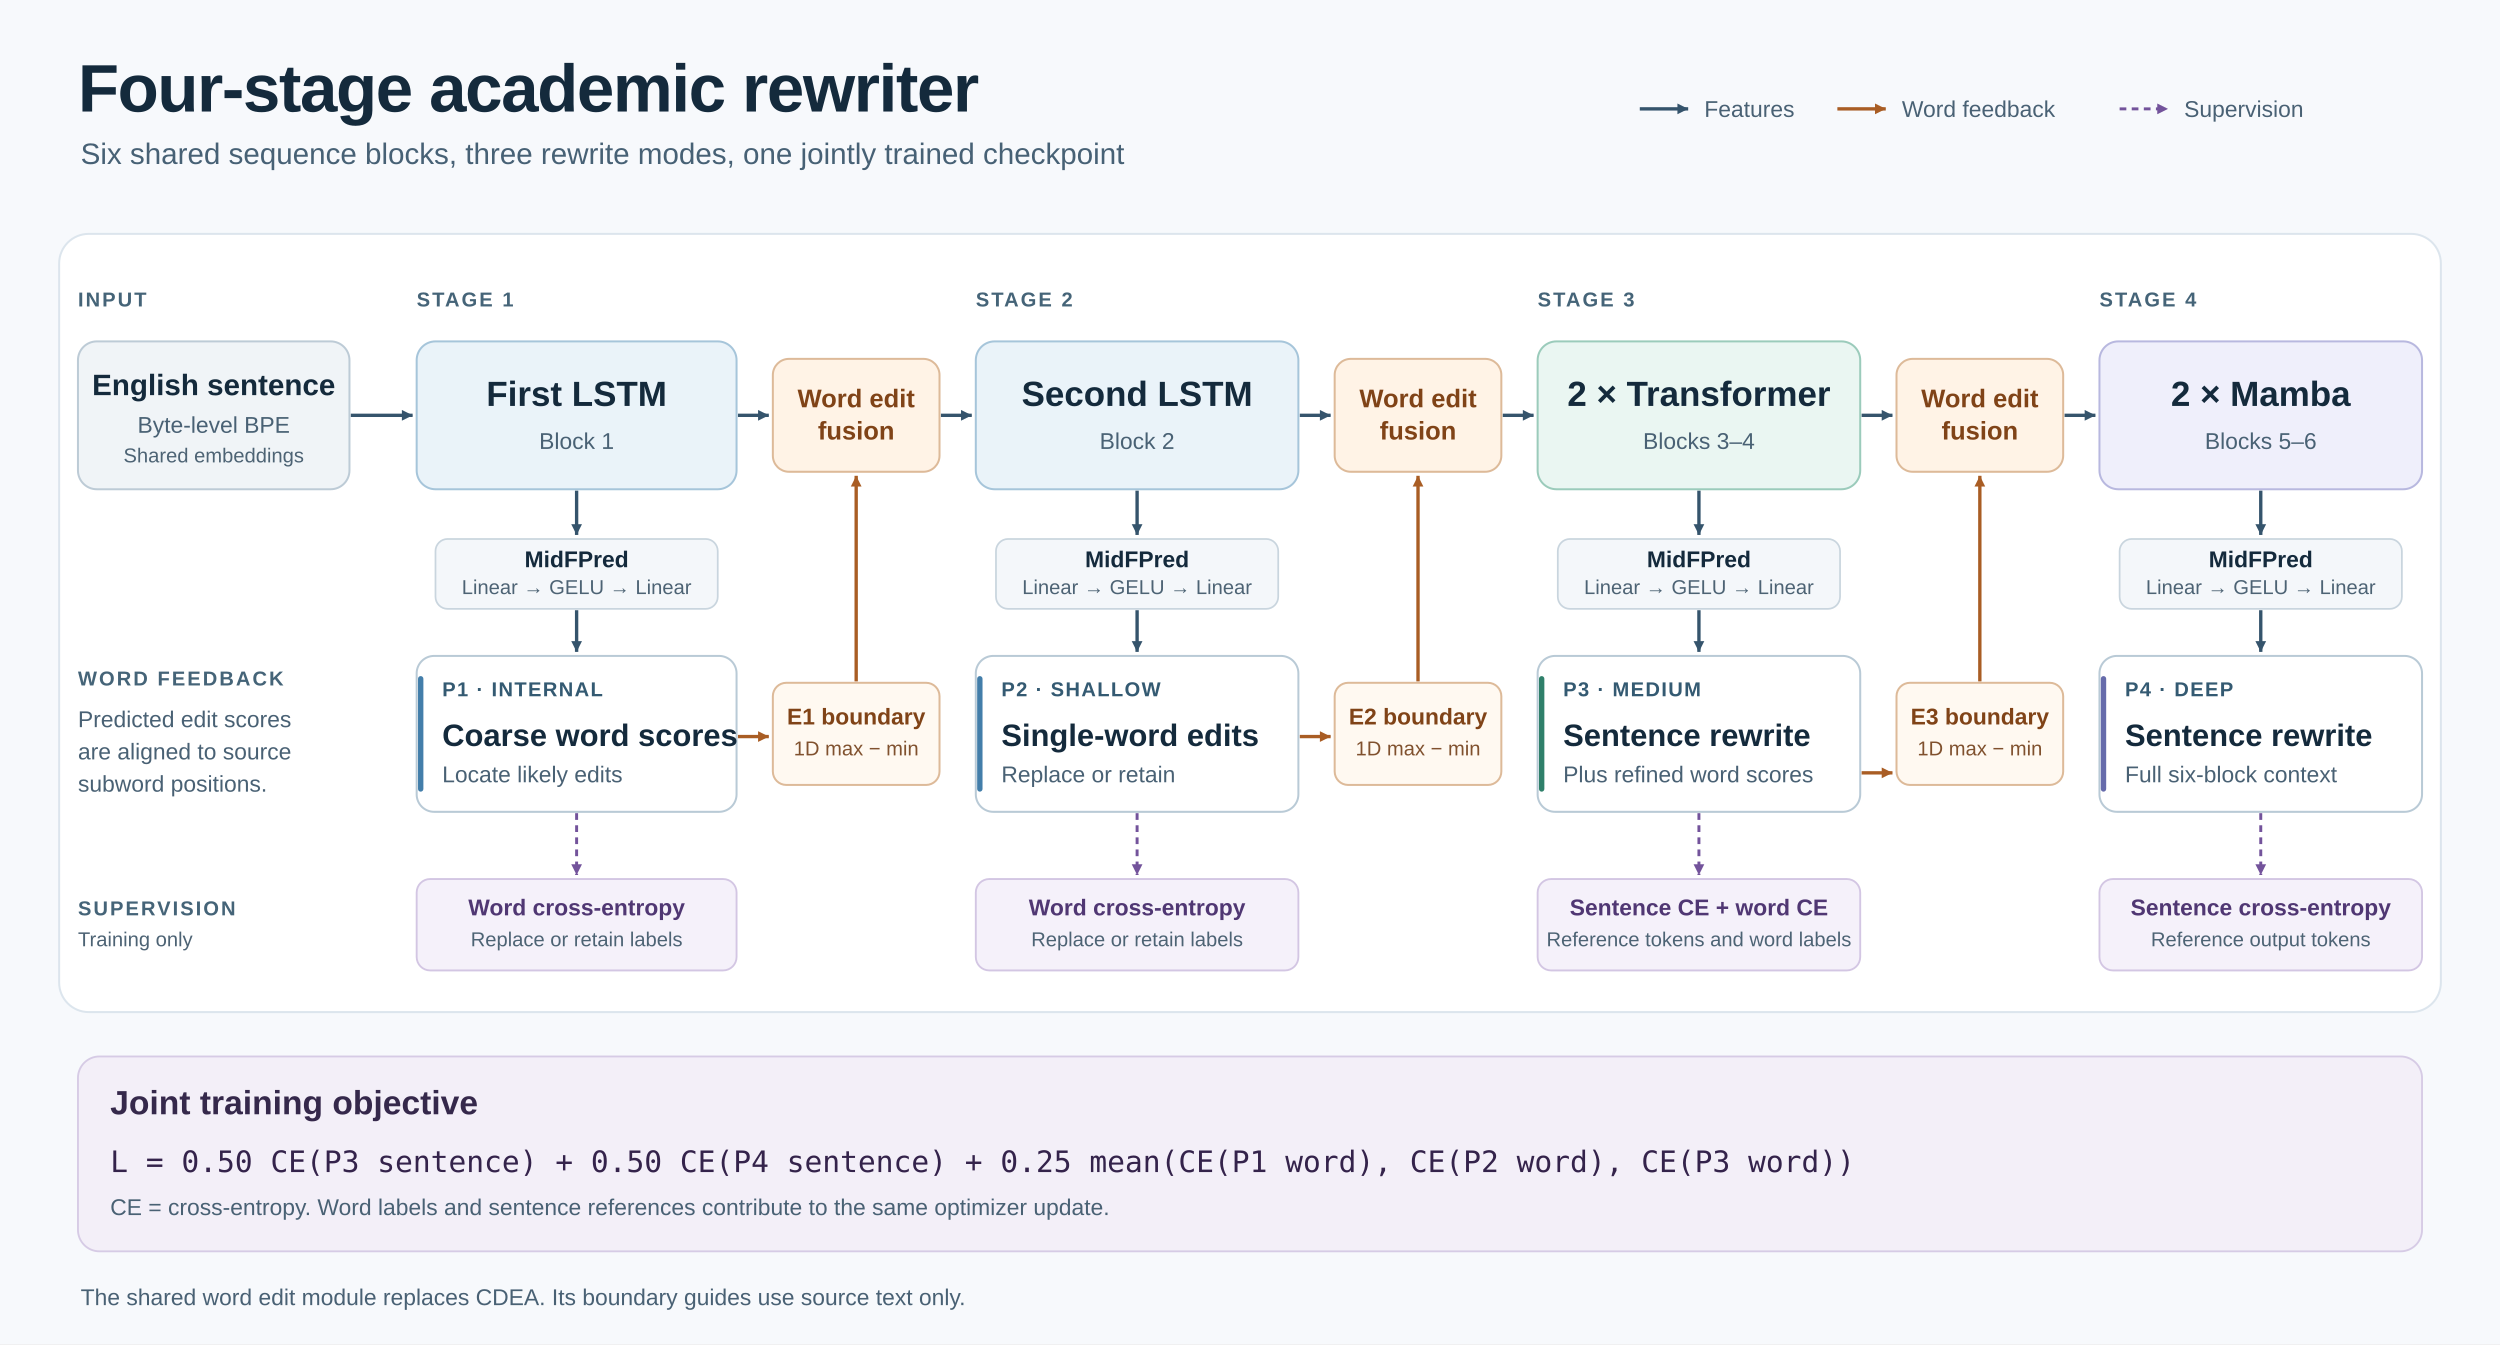
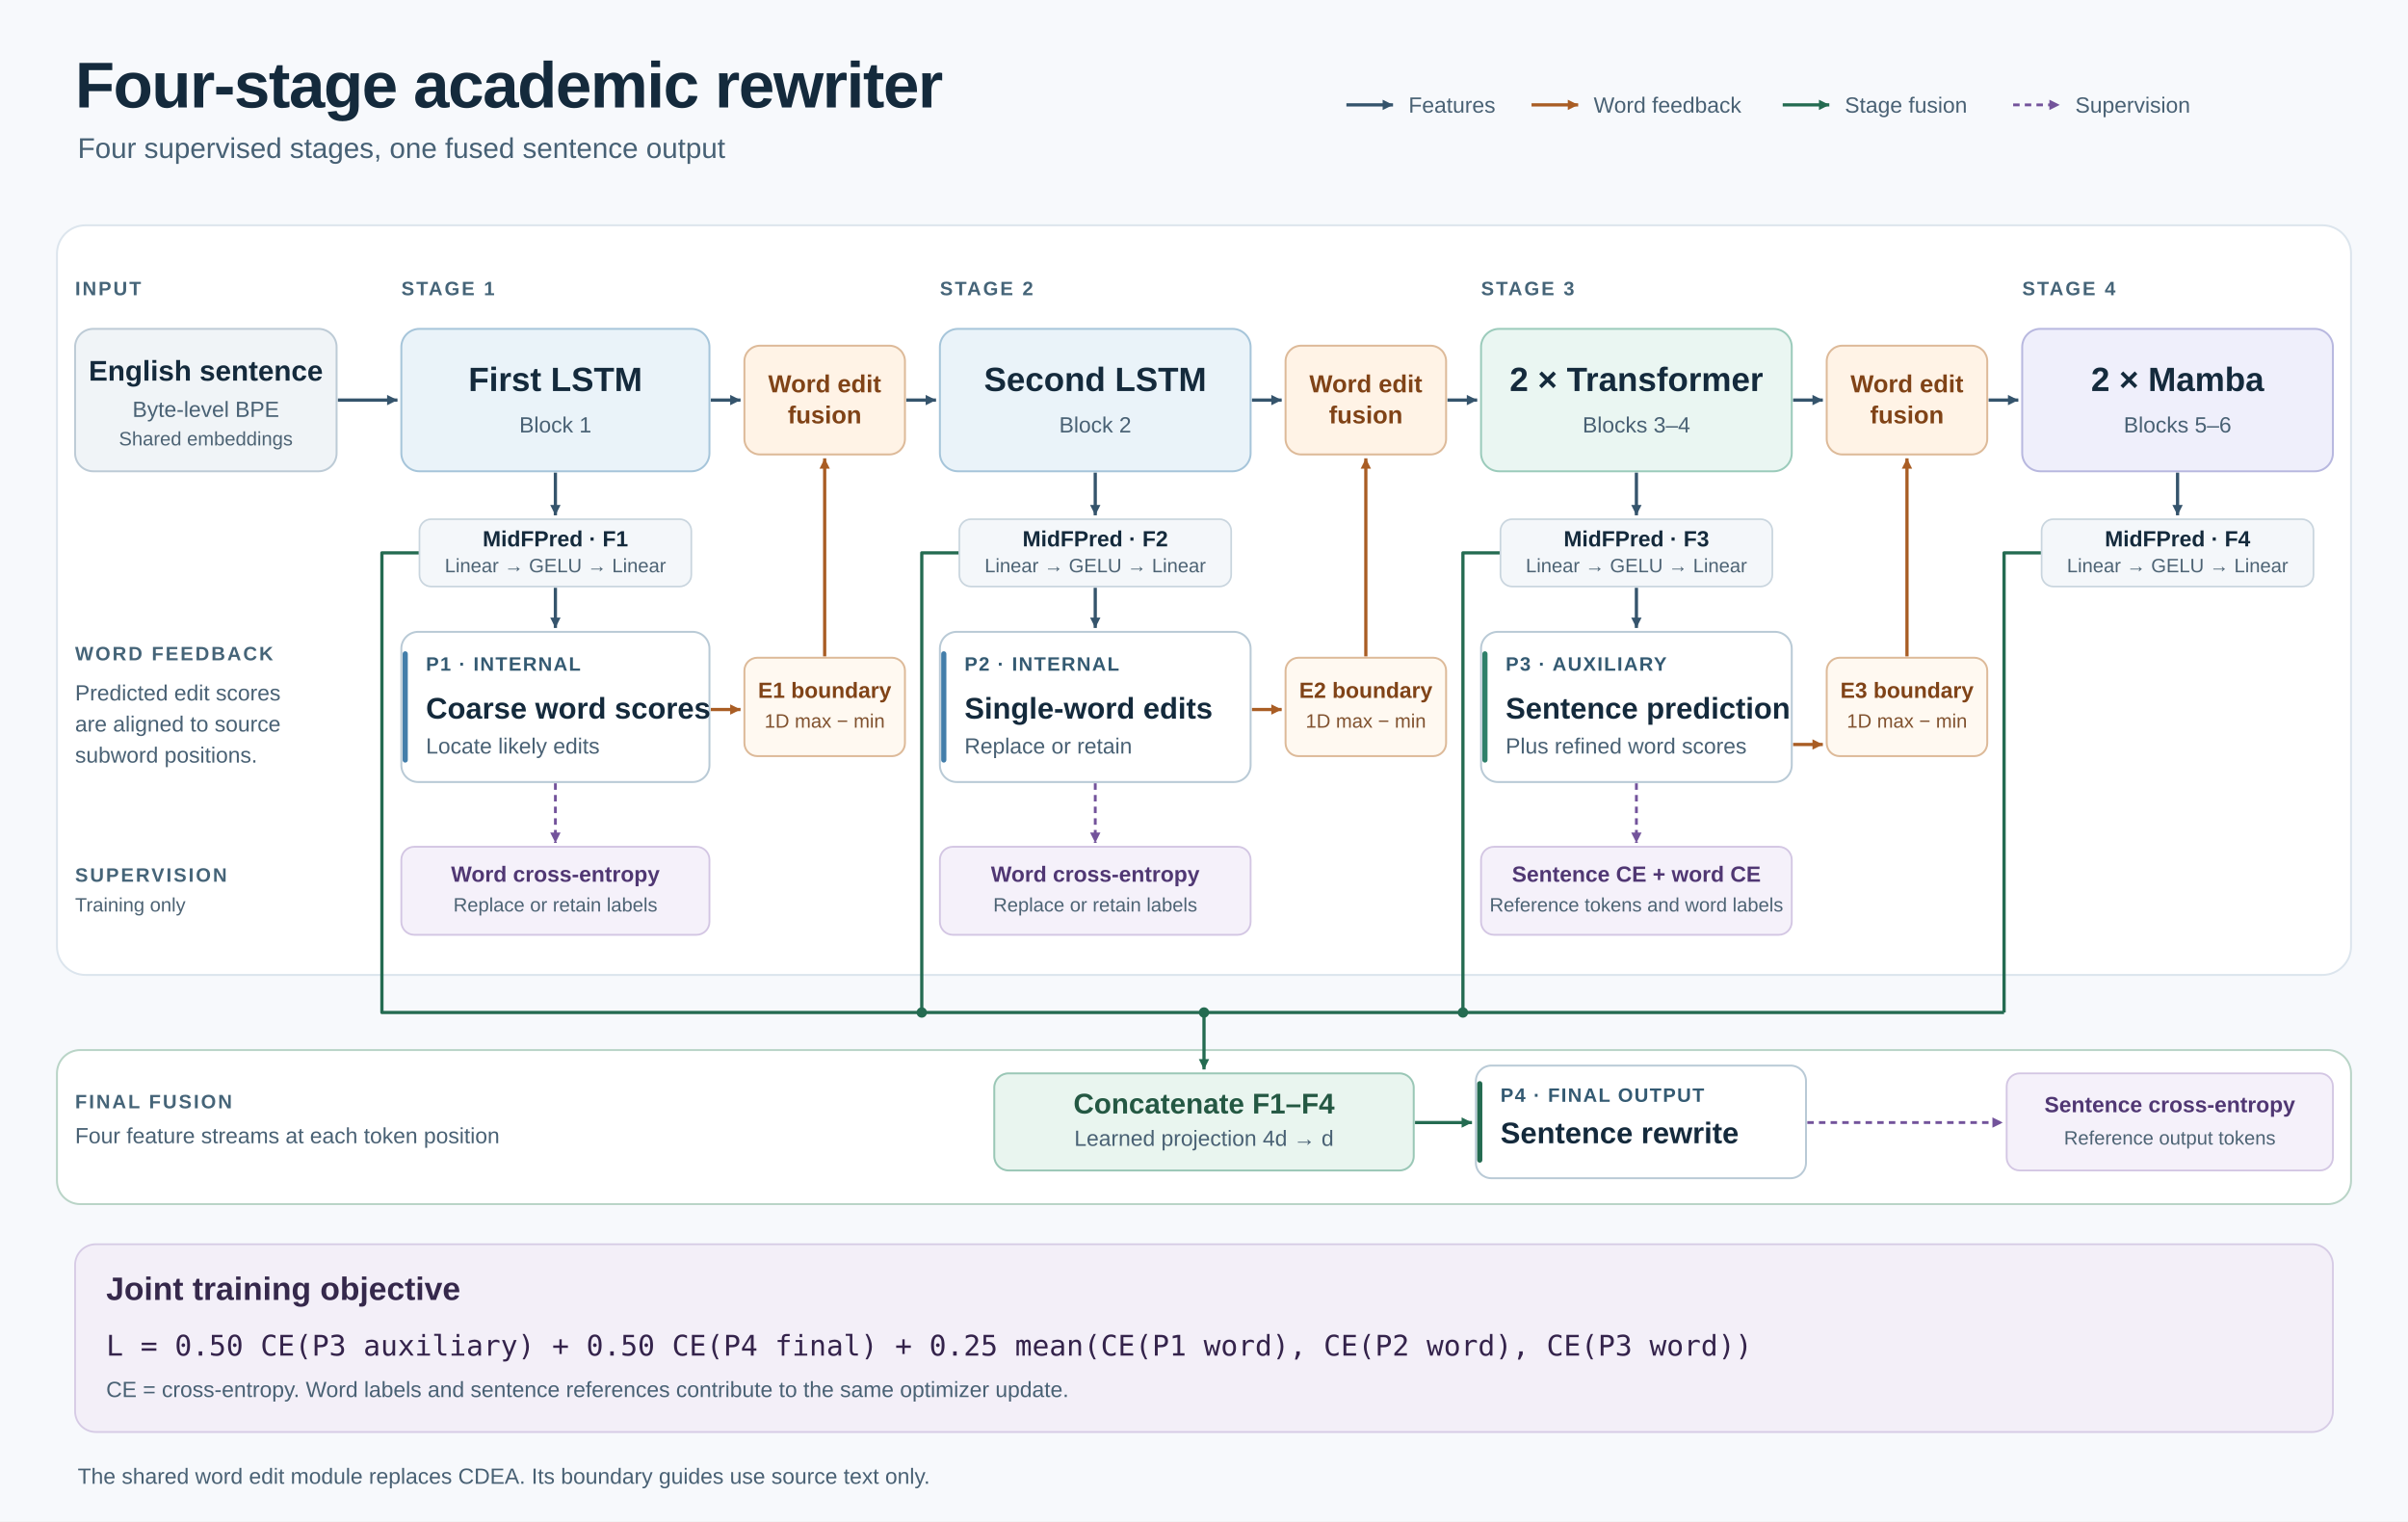
- <svg xmlns="http://www.w3.org/2000/svg" width="1860" height="1000" viewBox="0 0 1860 1000" role="img" aria-labelledby="diagram-title diagram-description">
+ <svg xmlns="http://www.w3.org/2000/svg" width="1860" height="1175" viewBox="0 0 1860 1175" role="img" aria-labelledby="diagram-title diagram-description">
  <defs>
    <marker id="arrow-feature" markerWidth="8" markerHeight="8" refX="8" refY="4" orient="auto" markerUnits="userSpaceOnUse" viewBox="0 0 8 8">
      <path d="M0 0L8 4L0 8Z" fill="#35546c" />
    </marker>
    <marker id="arrow-guide" markerWidth="8" markerHeight="8" refX="8" refY="4" orient="auto" markerUnits="userSpaceOnUse" viewBox="0 0 8 8">
      <path d="M0 0L8 4L0 8Z" fill="#a95d24" />
    </marker>
    <marker id="arrow-loss" markerWidth="8" markerHeight="8" refX="8" refY="4" orient="auto" markerUnits="userSpaceOnUse" viewBox="0 0 8 8">
      <path d="M0 0L8 4L0 8Z" fill="#73539b" />
+     </marker>
+     <marker id="arrow-fusion" markerWidth="8" markerHeight="8" refX="8" refY="4" orient="auto" markerUnits="userSpaceOnUse" viewBox="0 0 8 8">
+       <path d="M0 0L8 4L0 8Z" fill="#246b51" />
    </marker>
  </defs>
  <style>
    text { font-family: "Segoe UI", Arial, sans-serif; fill: #142a3c; }
    .title { font-size: 50px; font-weight: 700; letter-spacing: -1px; }
    .subtitle { font-size: 22px; fill: #476175; }
    .eyebrow { font-size: 15px; font-weight: 700; letter-spacing: 1.5px; fill: #456478; }
    .centered { text-anchor: middle; }
    .block { stroke-width: 1.5; }
    .stem { fill: #f0f4f7; stroke: #bdcbd6; }
    .lstm { fill: #eaf3f9; stroke: #a6c5da; }
    .transformer { fill: #eaf6f2; stroke: #9bcbbb; }
    .mamba { fill: #efeffb; stroke: #b8b8df; }
    .lstm-accent { fill: #437eaa; }
    .transformer-accent { fill: #2f806a; }
-     .mamba-accent { fill: #666bab; }
+     .fusion-accent { fill: #246b51; }
    .block-title { font-size: 26px; font-weight: 700; }
    .input-title { font-size: 22px; font-weight: 700; }
    .detail { font-size: 17px; fill: #496174; }
    .fine { font-size: 15px; fill: #4d6374; }
    .projection { fill: #f4f7fa; stroke: #c9d5de; stroke-width: 1.3; }
    .projection-title { font-size: 17px; font-weight: 700; }
    .prediction { fill: #fff; stroke: #b9cad6; stroke-width: 1.5; }
    .prediction-label { font-size: 15px; letter-spacing: 1px; font-weight: 700; fill: #345a72; }
    .prediction-title { font-size: 23px; font-weight: 650; }
    .gate, .guide { fill: #fff3e6; stroke: #ddba99; stroke-width: 1.5; }
    .guide { fill: #fff9f1; }
    .gate-title { font-size: 19px; font-weight: 700; fill: #804317; }
    .guide-title { font-size: 17px; font-weight: 700; fill: #804317; }
    .guide-detail { font-size: 15px; fill: #80512e; }
    .loss { fill: #f5f1fa; stroke: #d3c6e3; stroke-width: 1.4; }
    .loss-title { font-size: 17px; font-weight: 700; fill: #503773; }
    .feature-arrow { stroke: #35546c; stroke-width: 2.5; fill: none; marker-end: url(#arrow-feature); }
    .guide-arrow { stroke: #a95d24; stroke-width: 2.5; fill: none; marker-end: url(#arrow-guide); }
    .loss-arrow { stroke: #73539b; stroke-width: 2.2; fill: none; stroke-dasharray: 5 4; marker-end: url(#arrow-loss); }
+     .fusion-wire, .fusion-arrow { stroke: #246b51; stroke-width: 2.5; fill: none; stroke-linejoin: round; }
+     .fusion-arrow { marker-end: url(#arrow-fusion); }
+     .fusion-box { fill: #e9f5ef; stroke: #9ac7b6; stroke-width: 1.5; }
+     .fusion-title { font-size: 22px; font-weight: 700; fill: #245843; }
    .objective-title { font-size: 25px; font-weight: 700; fill: #35284b; }
    .formula { font-family: "Cascadia Mono", Consolas, monospace; font-size: 22px; fill: #34234b; }
  </style>
-   <rect width="1860" height="1000" fill="#f7f9fc" />
+   <rect width="1860" height="1175" fill="#f7f9fc" />
  <text x="58" y="83" class="title">Four-stage academic rewriter</text>
-   <text x="60" y="122" class="subtitle">Six shared sequence blocks, three rewrite modes, one jointly trained checkpoint</text>
+   <text x="60" y="122" class="subtitle">Four supervised stages, one fused sentence output</text>
  <g aria-label="Legend">
-     <path class="feature-arrow" d="M1220 81H1256" />
-     <text x="1268" y="87" class="detail">Features</text>
-     <path class="guide-arrow" d="M1367 81H1403" />
-     <text x="1415" y="87" class="detail">Word feedback</text>
-     <path class="loss-arrow" d="M1577 81H1613" />
-     <text x="1625" y="87" class="detail">Supervision</text>
+     <path class="feature-arrow" d="M1040 81H1076" />
+     <text x="1088" y="87" class="detail">Features</text>
+     <path class="guide-arrow" d="M1183 81H1219" />
+     <text x="1231" y="87" class="detail">Word feedback</text>
+     <path class="fusion-arrow" d="M1377 81H1413" />
+     <text x="1425" y="87" class="detail">Stage fusion</text>
+     <path class="loss-arrow" d="M1555 81H1591" />
+     <text x="1603" y="87" class="detail">Supervision</text>
  </g>
  <rect x="44" y="174" width="1772" height="579" rx="22" fill="#fff" stroke="#dce5ed" stroke-width="1.5" />
+   <rect x="44" y="811" width="1772" height="119" rx="18" fill="#fff" stroke="#b9d4c7" stroke-width="1.5" />
  <g aria-label="Shared input">
    <text x="58" y="228" class="eyebrow">INPUT</text>
    <rect x="58" y="254" width="202" height="110" rx="14" class="block stem" />
    <text x="159" y="294" class="input-title centered">English sentence</text>
    <text x="159" y="322" class="detail centered">Byte-level BPE</text>
    <text x="159" y="344" class="fine centered">Shared embeddings</text>
    <text x="58" y="510" class="eyebrow">WORD FEEDBACK</text>
    <text x="58" y="541" class="detail">Predicted edit scores</text>
    <text x="58" y="565" class="detail">are aligned to source</text>
    <text x="58" y="589" class="detail">subword positions.</text>
    <text x="58" y="681" class="eyebrow">SUPERVISION</text>
    <text x="58" y="704" class="fine">Training only</text>
  </g>
  <g aria-label="Connections">
    <path class="feature-arrow" d="M261 309H307" />
    <path class="feature-arrow" d="M549 309H572" />
    <path class="feature-arrow" d="M700 309H723" />
    <path class="feature-arrow" d="M967 309H990" />
    <path class="feature-arrow" d="M1118 309H1141" />
    <path class="feature-arrow" d="M1385 309H1408" />
    <path class="feature-arrow" d="M1536 309H1559" />
    <path class="feature-arrow" d="M429 365V398" />
    <path class="feature-arrow" d="M429 454V485" />
    <path class="loss-arrow" d="M429 605V651" />
    <path class="feature-arrow" d="M846 365V398" />
    <path class="feature-arrow" d="M846 454V485" />
    <path class="loss-arrow" d="M846 605V651" />
    <path class="feature-arrow" d="M1264 365V398" />
    <path class="feature-arrow" d="M1264 454V485" />
    <path class="loss-arrow" d="M1264 605V651" />
    <path class="feature-arrow" d="M1682 365V398" />
-     <path class="feature-arrow" d="M1682 454V485" />
-     <path class="loss-arrow" d="M1682 605V651" />
    <path class="guide-arrow" d="M549 548H572" />
    <path class="guide-arrow" d="M637 507V354" />
    <path class="guide-arrow" d="M967 548H990" />
    <path class="guide-arrow" d="M1055 507V354" />
    <path class="guide-arrow" d="M1385 575H1408" />
    <path class="guide-arrow" d="M1473 507V354" />
  </g>
+   <g id="fusion-connections" aria-label="Four projected features enter final fusion">
+     <path class="fusion-wire" d="M324 427H295V782H1548" />
+     <path class="fusion-wire" d="M741 427H712V782" />
+     <path class="fusion-wire" d="M1159 427H1130V782" />
+     <path class="fusion-wire" d="M1577 427H1548V782" />
+     <circle cx="712" cy="782" r="4" class="fusion-accent" />
+     <circle cx="930" cy="782" r="4" class="fusion-accent" />
+     <circle cx="1130" cy="782" r="4" class="fusion-accent" />
+     <path class="fusion-arrow" d="M930 782V826" />
+     <path class="fusion-arrow" d="M1093 867H1137" />
+     <path class="loss-arrow" d="M1396 867H1547" />
+   </g>
  <g id="p1" aria-label="STAGE 1 INTERNAL">
    <text x="310" y="228" class="eyebrow">STAGE 1</text>
    <rect x="310" y="254" width="238" height="110" rx="14" class="block lstm" />
    <text x="429" y="302" class="block-title centered">First LSTM</text>
    <text x="429" y="334" class="detail centered">Block 1</text>
    <rect x="324" y="401" width="210" height="52" rx="9" class="projection" />
-     <text x="429" y="422" class="projection-title centered">MidFPred</text>
+     <text x="429" y="422" class="projection-title centered">MidFPred · F1</text>
    <text x="429" y="442" class="fine centered">Linear → GELU → Linear</text>
    <rect x="310" y="488" width="238" height="116" rx="13" class="prediction" />
    <rect x="311" y="503" width="4" height="86" rx="2" class="lstm-accent" />
    <text x="329" y="518" class="prediction-label">P1   ·   INTERNAL</text>
    <text x="329" y="555" class="prediction-title">Coarse word scores</text>
    <text x="329" y="582" class="detail">Locate likely edits</text>
    <rect x="310" y="654" width="238" height="68" rx="10" class="loss" />
    <text x="429" y="681" class="loss-title centered">Word cross-entropy</text>
    <text x="429" y="704" class="fine centered">Replace or retain labels</text>
  </g>
-   <g id="p2" aria-label="STAGE 2 SHALLOW">
+   <g id="p2" aria-label="STAGE 2 INTERNAL">
    <text x="726" y="228" class="eyebrow">STAGE 2</text>
    <rect x="726" y="254" width="240" height="110" rx="14" class="block lstm" />
    <text x="846" y="302" class="block-title centered">Second LSTM</text>
    <text x="846" y="334" class="detail centered">Block 2</text>
    <rect x="741" y="401" width="210" height="52" rx="9" class="projection" />
-     <text x="846" y="422" class="projection-title centered">MidFPred</text>
+     <text x="846" y="422" class="projection-title centered">MidFPred · F2</text>
    <text x="846" y="442" class="fine centered">Linear → GELU → Linear</text>
    <rect x="726" y="488" width="240" height="116" rx="13" class="prediction" />
    <rect x="727" y="503" width="4" height="86" rx="2" class="lstm-accent" />
-     <text x="745" y="518" class="prediction-label">P2   ·   SHALLOW</text>
+     <text x="745" y="518" class="prediction-label">P2   ·   INTERNAL</text>
    <text x="745" y="555" class="prediction-title">Single-word edits</text>
    <text x="745" y="582" class="detail">Replace or retain</text>
    <rect x="726" y="654" width="240" height="68" rx="10" class="loss" />
    <text x="846" y="681" class="loss-title centered">Word cross-entropy</text>
    <text x="846" y="704" class="fine centered">Replace or retain labels</text>
  </g>
-   <g id="p3" aria-label="STAGE 3 MEDIUM">
+   <g id="p3" aria-label="STAGE 3 AUXILIARY">
    <text x="1144" y="228" class="eyebrow">STAGE 3</text>
    <rect x="1144" y="254" width="240" height="110" rx="14" class="block transformer" />
    <text x="1264" y="302" class="block-title centered">2 × Transformer</text>
    <text x="1264" y="334" class="detail centered">Blocks 3–4</text>
    <rect x="1159" y="401" width="210" height="52" rx="9" class="projection" />
-     <text x="1264" y="422" class="projection-title centered">MidFPred</text>
+     <text x="1264" y="422" class="projection-title centered">MidFPred · F3</text>
    <text x="1264" y="442" class="fine centered">Linear → GELU → Linear</text>
    <rect x="1144" y="488" width="240" height="116" rx="13" class="prediction" />
    <rect x="1145" y="503" width="4" height="86" rx="2" class="transformer-accent" />
-     <text x="1163" y="518" class="prediction-label">P3   ·   MEDIUM</text>
-     <text x="1163" y="555" class="prediction-title">Sentence rewrite</text>
+     <text x="1163" y="518" class="prediction-label">P3   ·   AUXILIARY</text>
+     <text x="1163" y="555" class="prediction-title">Sentence prediction</text>
    <text x="1163" y="582" class="detail">Plus refined word scores</text>
    <rect x="1144" y="654" width="240" height="68" rx="10" class="loss" />
    <text x="1264" y="681" class="loss-title centered">Sentence CE + word CE</text>
    <text x="1264" y="704" class="fine centered">Reference tokens and word labels</text>
  </g>
-   <g id="p4" aria-label="STAGE 4 DEEP">
+   <g id="f4" aria-label="STAGE 4 FEATURES">
    <text x="1562" y="228" class="eyebrow">STAGE 4</text>
    <rect x="1562" y="254" width="240" height="110" rx="14" class="block mamba" />
    <text x="1682" y="302" class="block-title centered">2 × Mamba</text>
    <text x="1682" y="334" class="detail centered">Blocks 5–6</text>
    <rect x="1577" y="401" width="210" height="52" rx="9" class="projection" />
-     <text x="1682" y="422" class="projection-title centered">MidFPred</text>
+     <text x="1682" y="422" class="projection-title centered">MidFPred · F4</text>
    <text x="1682" y="442" class="fine centered">Linear → GELU → Linear</text>
-     <rect x="1562" y="488" width="240" height="116" rx="13" class="prediction" />
-     <rect x="1563" y="503" width="4" height="86" rx="2" class="mamba-accent" />
-     <text x="1581" y="518" class="prediction-label">P4   ·   DEEP</text>
-     <text x="1581" y="555" class="prediction-title">Sentence rewrite</text>
-     <text x="1581" y="582" class="detail">Full six-block context</text>
-     <rect x="1562" y="654" width="240" height="68" rx="10" class="loss" />
-     <text x="1682" y="681" class="loss-title centered">Sentence cross-entropy</text>
-     <text x="1682" y="704" class="fine centered">Reference output tokens</text>
  </g>
  <g id="e1" aria-label="E1 word feedback">
    <rect x="575" y="267" width="124" height="84" rx="12" class="gate" />
    <text x="637" y="303" class="gate-title centered">Word edit</text>
    <text x="637" y="327" class="gate-title centered">fusion</text>
    <rect x="575" y="508" width="124" height="76" rx="10" class="guide" />
    <text x="637" y="539" class="guide-title centered">E1 boundary</text>
    <text x="637" y="562" class="guide-detail centered">1D max − min</text>
  </g>
  <g id="e2" aria-label="E2 word feedback">
    <rect x="993" y="267" width="124" height="84" rx="12" class="gate" />
    <text x="1055" y="303" class="gate-title centered">Word edit</text>
    <text x="1055" y="327" class="gate-title centered">fusion</text>
    <rect x="993" y="508" width="124" height="76" rx="10" class="guide" />
    <text x="1055" y="539" class="guide-title centered">E2 boundary</text>
    <text x="1055" y="562" class="guide-detail centered">1D max − min</text>
  </g>
  <g id="e3" aria-label="E3 word feedback">
    <rect x="1411" y="267" width="124" height="84" rx="12" class="gate" />
    <text x="1473" y="303" class="gate-title centered">Word edit</text>
    <text x="1473" y="327" class="gate-title centered">fusion</text>
    <rect x="1411" y="508" width="124" height="76" rx="10" class="guide" />
    <text x="1473" y="539" class="guide-title centered">E3 boundary</text>
    <text x="1473" y="562" class="guide-detail centered">1D max − min</text>
  </g>
+   <g id="p4" aria-label="Stage fusion and sole final prediction">
+     <text x="58" y="856" class="eyebrow">FINAL FUSION</text>
+     <text x="58" y="883" class="detail">Four feature streams at each token position</text>
+     <rect x="768" y="829" width="324" height="75" rx="11" class="fusion-box" />
+     <text x="930" y="860" class="fusion-title centered">Concatenate F1–F4</text>
+     <text x="930" y="885" class="detail centered">Learned projection 4d → d</text>
+     <rect x="1140" y="823" width="255" height="87" rx="12" class="prediction" />
+     <rect x="1141" y="835" width="4" height="63" rx="2" class="fusion-accent" />
+     <text x="1159" y="851" class="prediction-label">P4   ·   FINAL OUTPUT</text>
+     <text x="1159" y="883" class="prediction-title">Sentence rewrite</text>
+     <rect x="1550" y="829" width="252" height="75" rx="10" class="loss" />
+     <text x="1676" y="859" class="loss-title centered">Sentence cross-entropy</text>
+     <text x="1676" y="884" class="fine centered">Reference output tokens</text>
+   </g>
  <g aria-label="Weighted training objective">
-     <rect x="58" y="786" width="1744" height="145" rx="16" fill="#f3eff8" stroke="#d6cbe5" stroke-width="1.4" />
-     <text x="82" y="829" class="objective-title">Joint training objective</text>
-     <text x="82" y="872" class="formula">L = 0.50 CE(P3 sentence) + 0.50 CE(P4 sentence) + 0.25 mean(CE(P1 word), CE(P2 word), CE(P3 word))</text>
-     <text x="82" y="904" class="detail">CE = cross-entropy. Word labels and sentence references contribute to the same optimizer update.</text>
-   </g>
-   <text x="60" y="971" class="detail">The shared word edit module replaces CDEA. Its boundary guides use source text only.</text>
+     <rect x="58" y="961" width="1744" height="145" rx="16" fill="#f3eff8" stroke="#d6cbe5" stroke-width="1.4" />
+     <text x="82" y="1004" class="objective-title">Joint training objective</text>
+     <text x="82" y="1047" class="formula">L = 0.50 CE(P3 auxiliary) + 0.50 CE(P4 final) + 0.25 mean(CE(P1 word), CE(P2 word), CE(P3 word))</text>
+     <text x="82" y="1079" class="detail">CE = cross-entropy. Word labels and sentence references contribute to the same optimizer update.</text>
+   </g>
+   <text x="60" y="1146" class="detail">The shared word edit module replaces CDEA. Its boundary guides use source text only.</text>
</svg>
